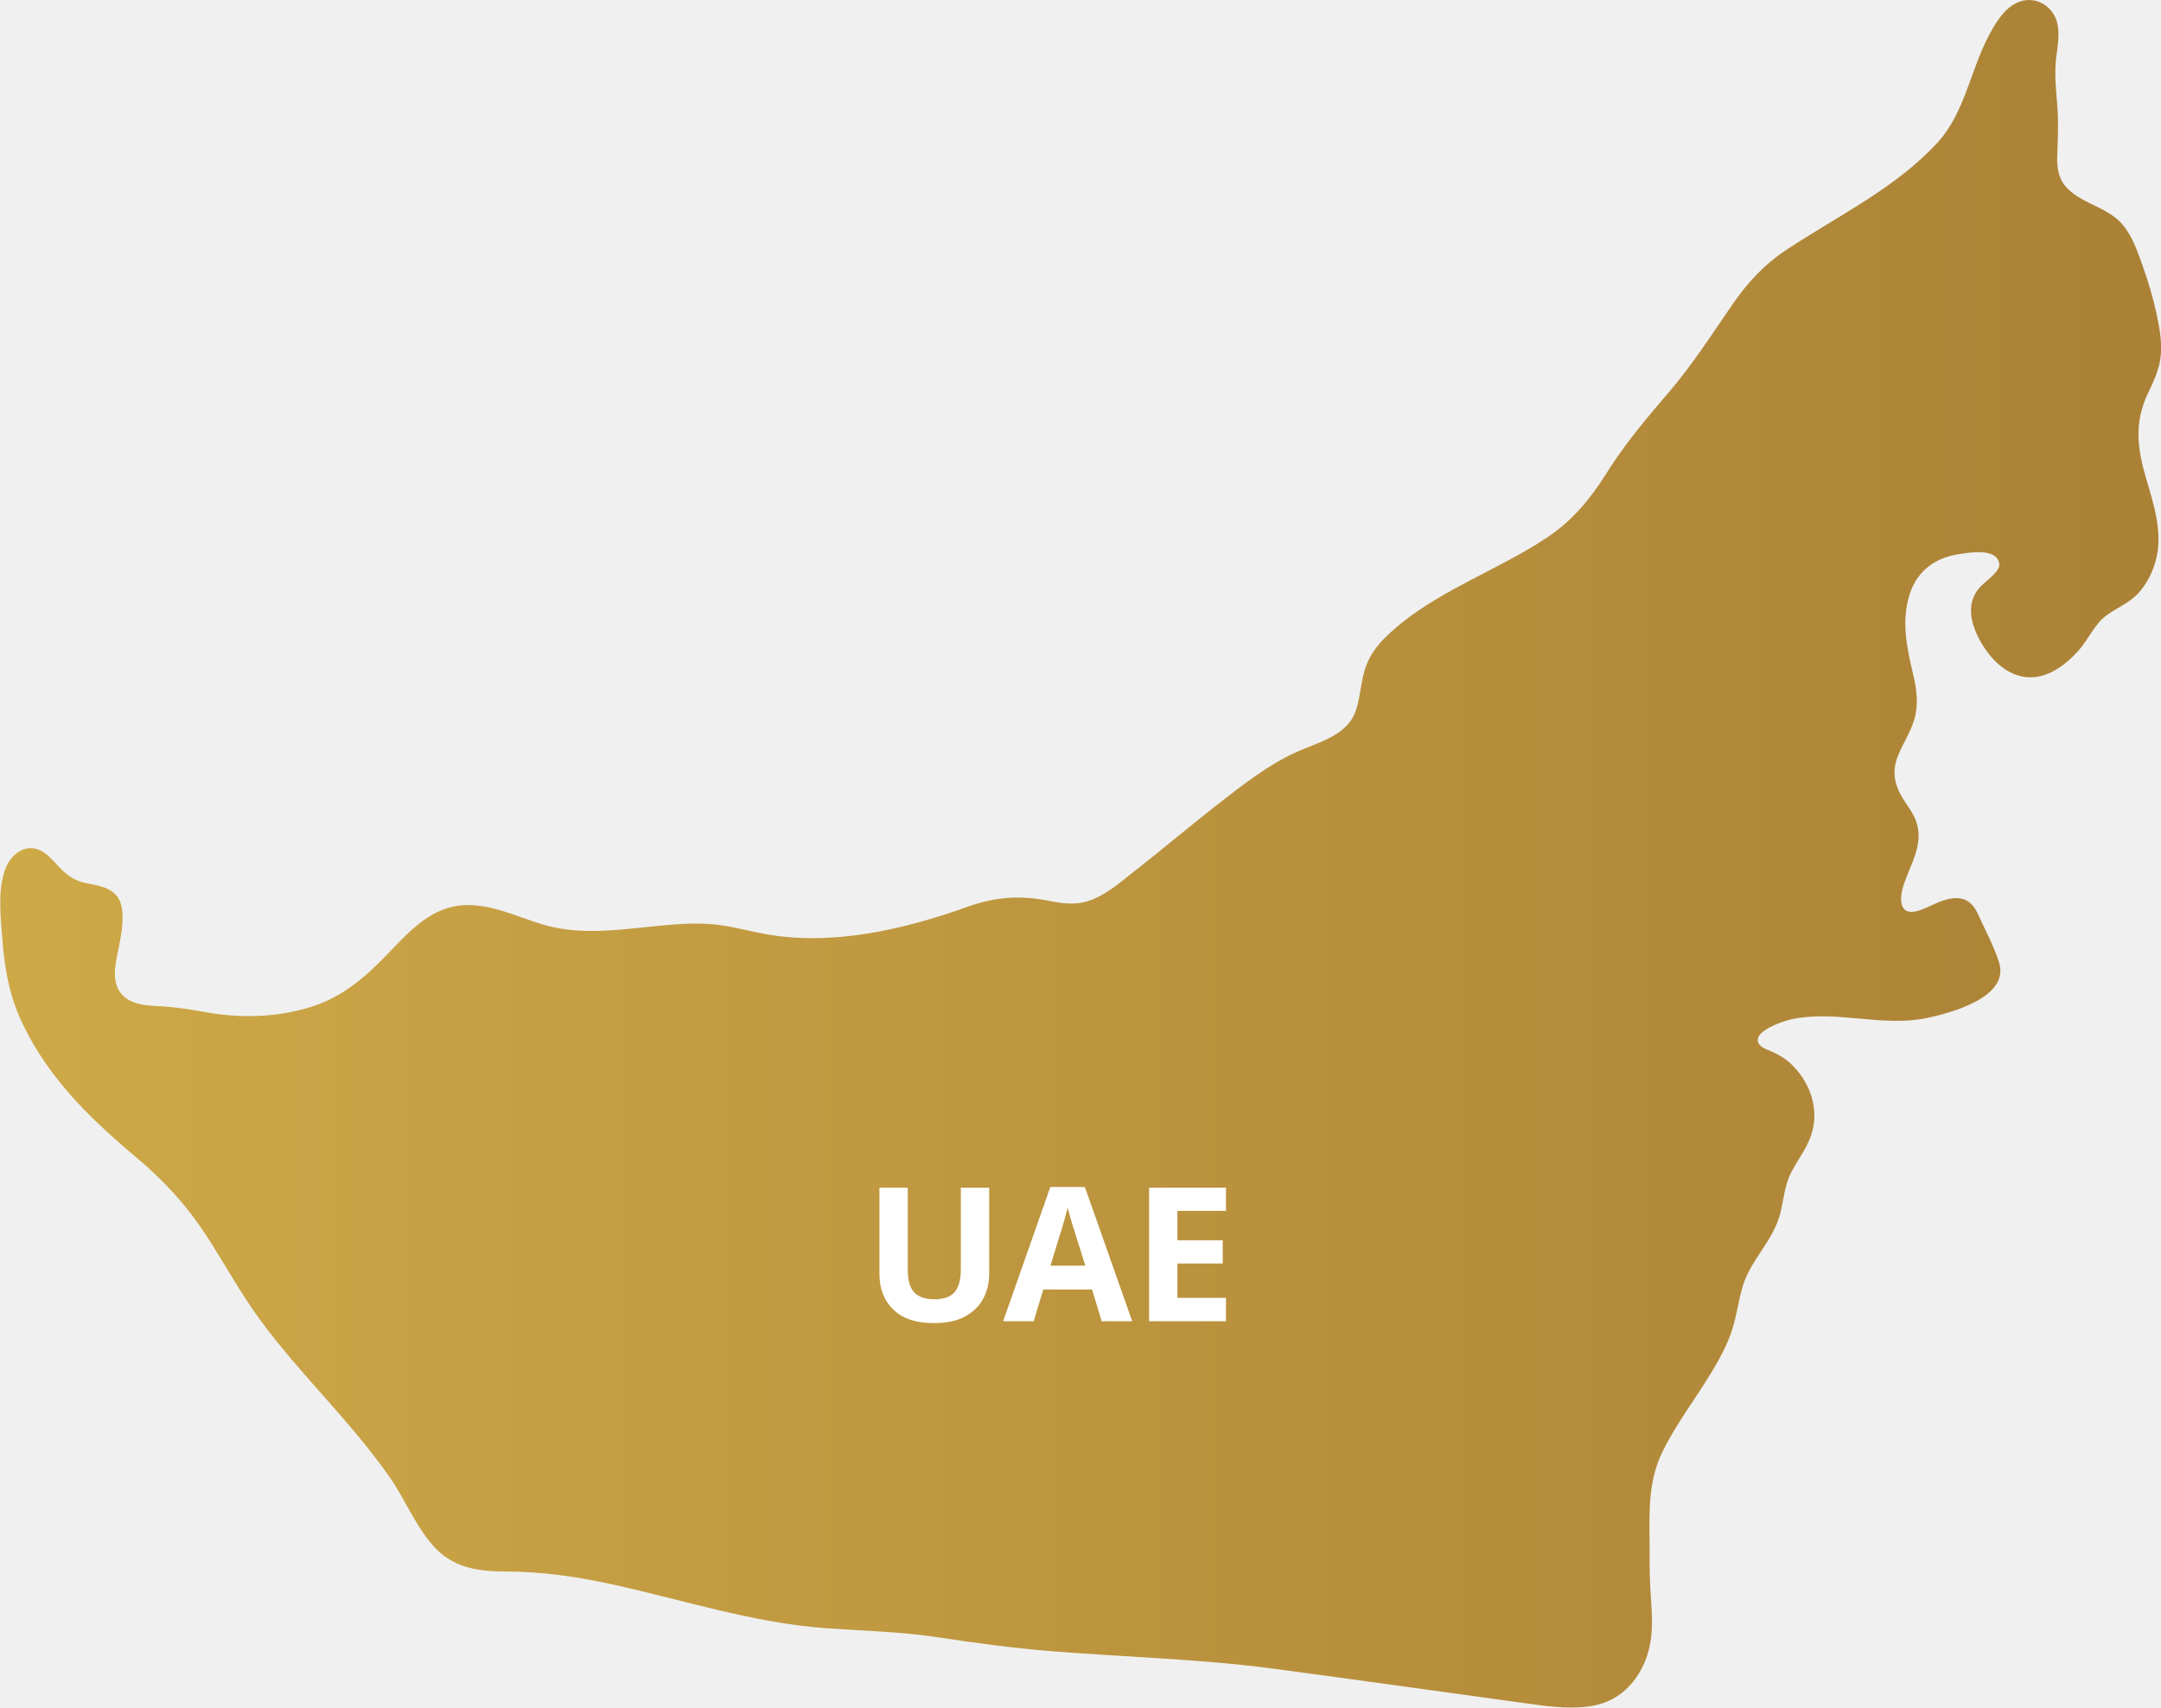
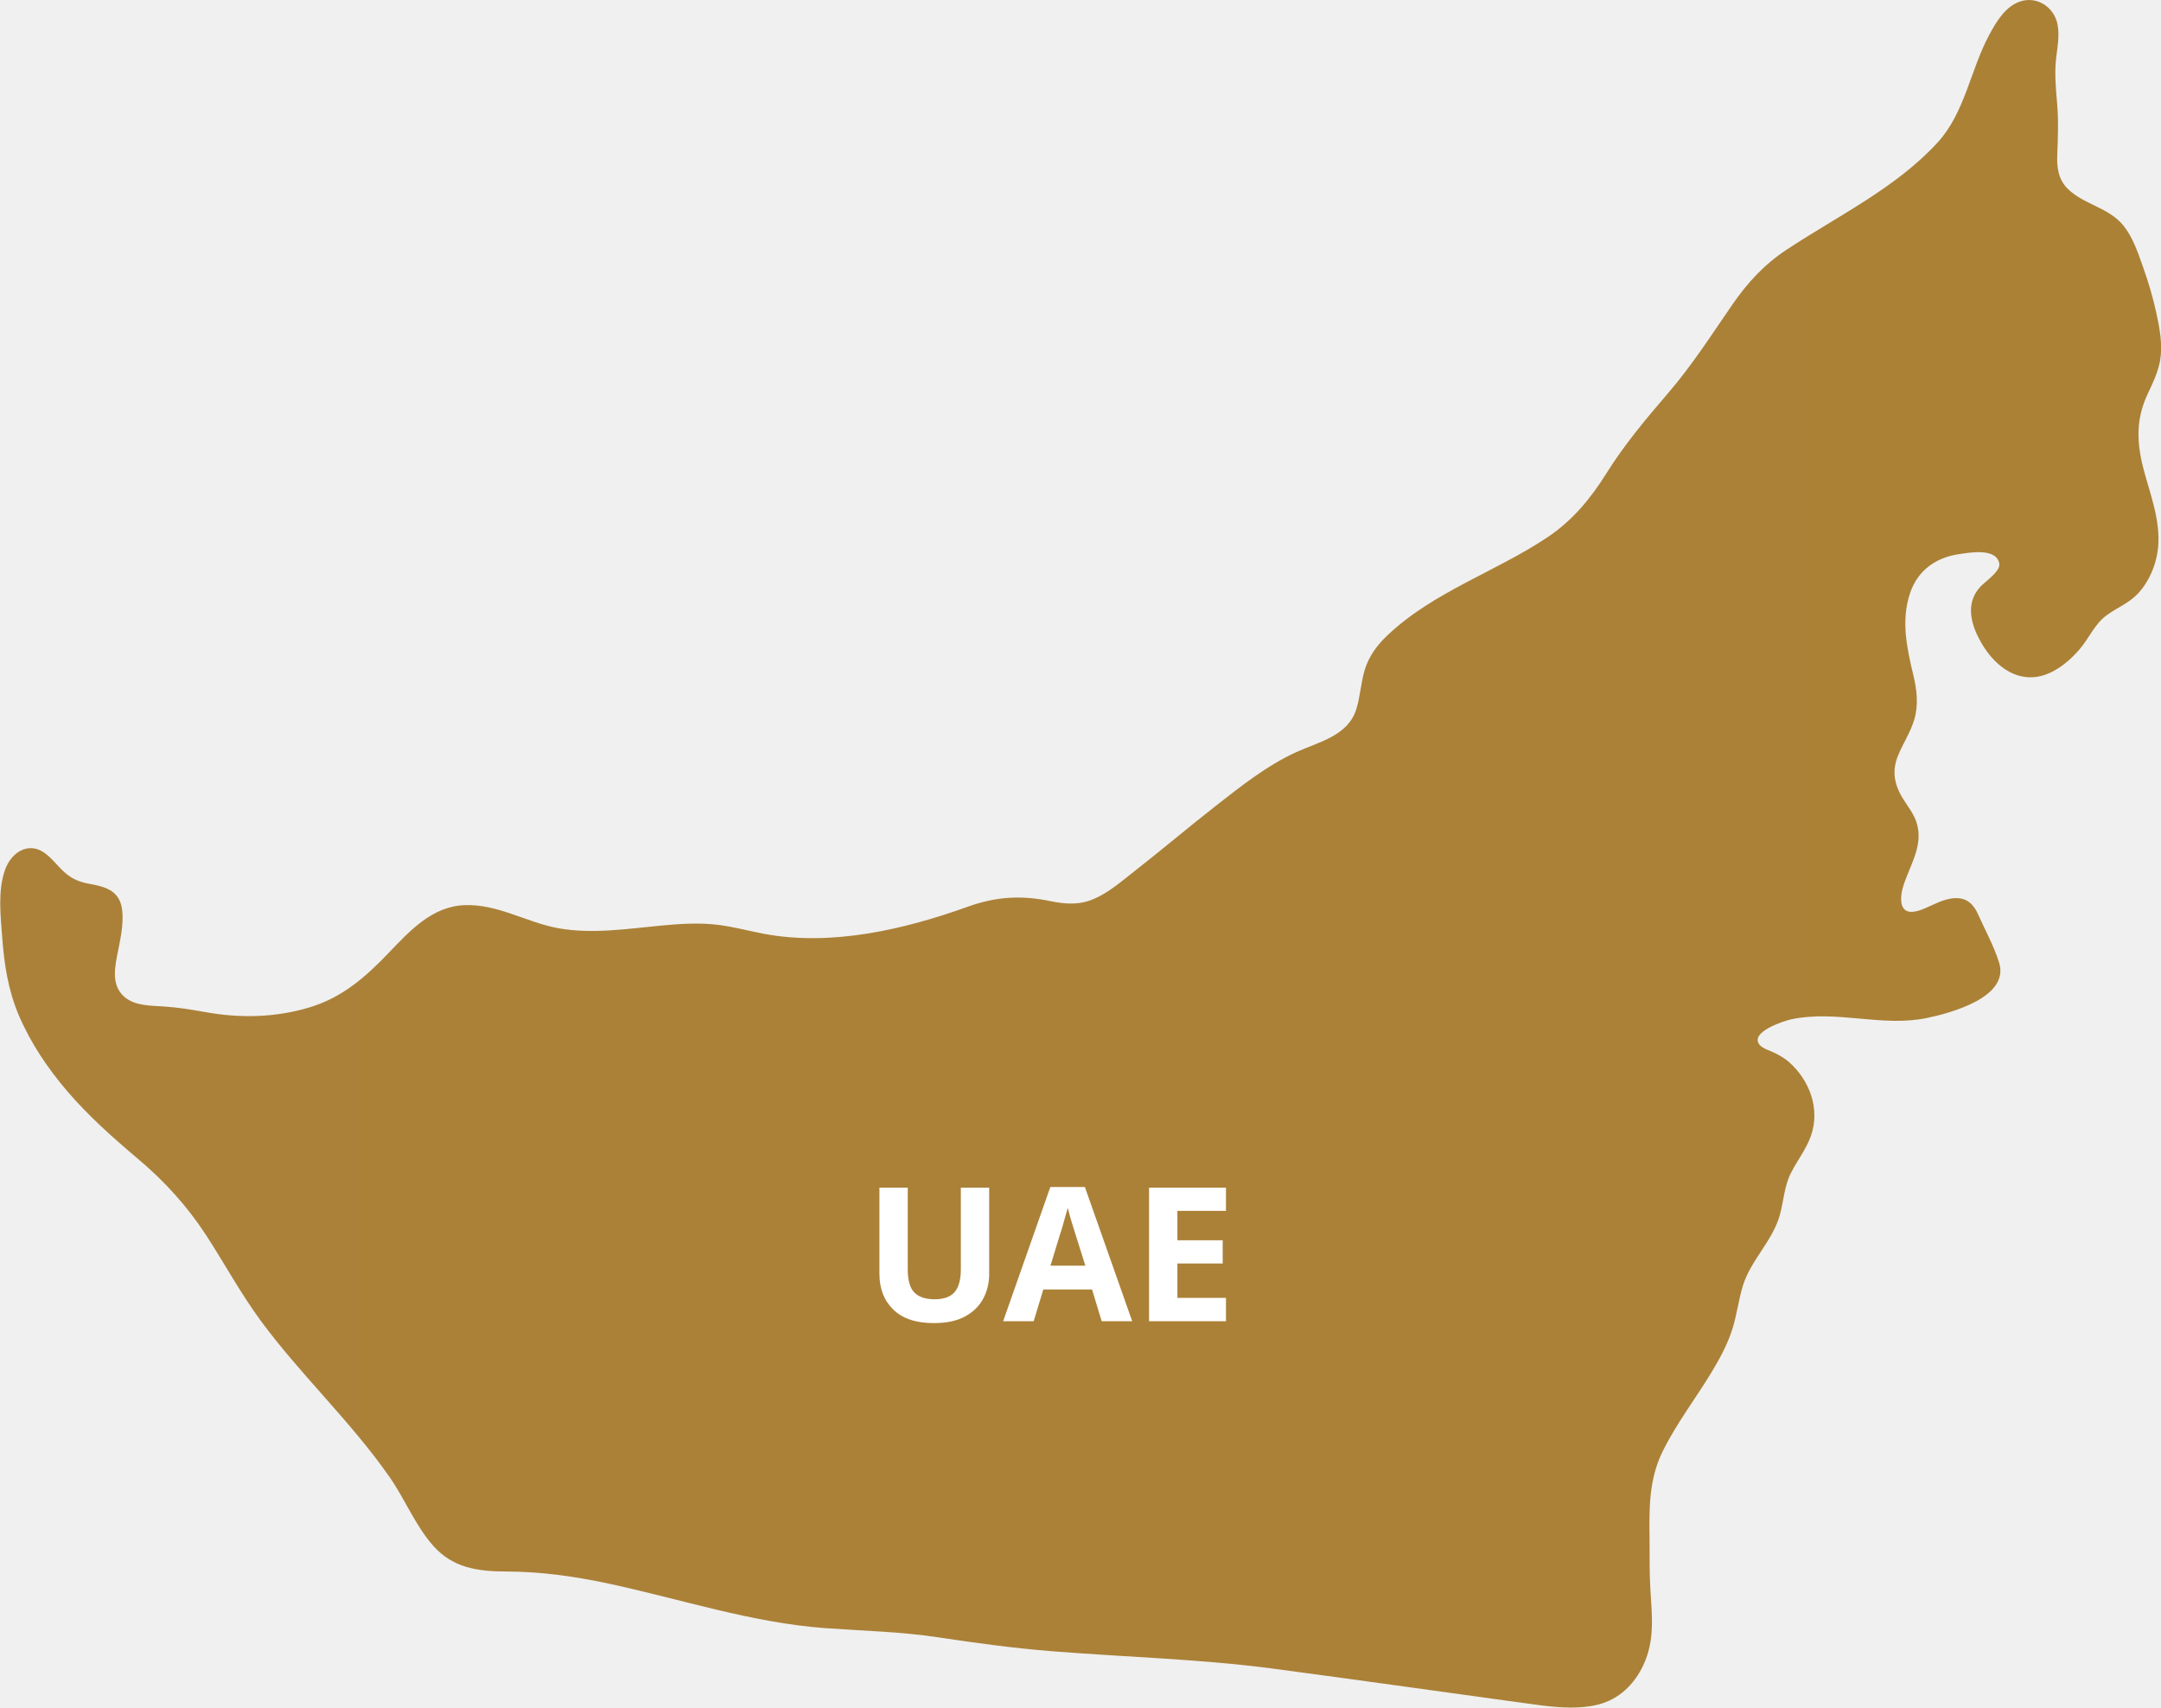
<svg xmlns="http://www.w3.org/2000/svg" id="Layer_2" data-name="Layer 2" viewBox="0 0 216.89 171.42">
  <defs>
    <style>
      .cls-1 {
        fill: #fff;
        font-family: SegoeUI-Bold, 'Segoe UI';
        font-size: 18.78px;
        font-weight: 700;
      }

      .cls-2 {
        fill: url(#linear-gradient);
      }
    </style>
    <linearGradient id="linear-gradient" x1="0" y1="85.71" x2="216.89" y2="85.71" gradientUnits="userSpaceOnUse">
-       <stop offset="0" stop-color="#cea947" />
+       <stop offset="0" stop-color="#ab8139" />
      <stop offset="1" stop-color="#ab8136" />
    </linearGradient>
  </defs>
  <g id="Layer_1-2" data-name="Layer 1">
    <path class="cls-2" d="M214.58,59.58c.93-1.01,1.56-2.31,1.86-3.64.6-2.67-.29-5.35-1.04-7.9-.89-3.03-1.22-5.61.17-8.54.51-1.08,1.02-2.14,1.23-3.32.27-1.56-.04-3.2-.37-4.74-.35-1.59-.81-3.16-1.36-4.69-.5-1.41-1.01-2.95-1.97-4.13-1.48-1.81-3.93-2.07-5.56-3.66-.98-.96-1.12-2.2-1.06-3.5.07-1.74.13-3.39-.02-5.13-.13-1.52-.27-3.02-.09-4.54.13-1.09.35-2.23.14-3.32-.32-1.7-1.99-2.87-3.7-2.34-1.52.47-2.47,2.07-3.17,3.39-1.87,3.48-2.44,7.79-5.15,10.76-4.18,4.58-10.08,7.41-15.19,10.79-2.24,1.48-3.91,3.3-5.43,5.5-2.09,3.03-4.05,6.1-6.46,8.9-2.24,2.61-4.36,5.13-6.19,8.05-1.59,2.54-3.39,4.72-5.9,6.4-5.22,3.49-11.41,5.45-16.04,9.82-1.05.99-1.87,2.08-2.3,3.47-.4,1.3-.45,2.67-.85,3.96-.83,2.68-3.73,3.28-6.03,4.32-2.91,1.32-5.55,3.42-8.06,5.38-2.78,2.17-5.46,4.45-8.24,6.62-1.25.98-2.51,2.08-3.98,2.72-1.46.64-2.85.55-4.37.24-2.98-.62-5.49-.46-8.36.57-6.38,2.29-13.67,3.98-20.45,2.7-1.51-.29-3.01-.7-4.54-.89-1.9-.24-3.85-.11-5.75.07-3.42.32-6.91.88-10.33.26-3.18-.58-6.09-2.45-9.41-2.31-3.26.13-5.5,2.6-7.61,4.8-2.35,2.46-4.68,4.49-8,5.48-3.44,1.02-6.96,1.08-10.47.44-1.37-.25-2.7-.46-4.09-.55-1.32-.09-2.9-.05-3.96-.97-1.39-1.21-.93-3.11-.62-4.67.26-1.29.54-2.63.41-3.96-.19-1.87-1.44-2.37-3.09-2.67-1.13-.2-1.91-.47-2.76-1.25-.69-.63-1.25-1.42-2.03-1.95-1.64-1.09-3.29.08-3.88,1.74-.75,2.09-.45,4.62-.29,6.79.2,2.71.6,5.31,1.67,7.83,1.19,2.78,2.89,5.31,4.85,7.6,2.14,2.5,4.57,4.66,7.08,6.78,2.71,2.28,4.95,4.75,6.89,7.72,1.84,2.84,3.45,5.82,5.46,8.55,2,2.72,4.26,5.24,6.49,7.77,2.24,2.54,4.48,5.11,6.42,7.89,1.56,2.23,2.6,4.9,4.41,6.94,1.96,2.2,4.43,2.56,7.26,2.57,3.54.01,6.84.47,10.31,1.21,7.29,1.56,14.37,3.94,21.84,4.48,3.76.27,7.55.35,11.28.92,3.74.57,7.47,1.07,11.24,1.38,7.45.6,14.95.78,22.37,1.76,7.44.98,25.51,3.52,26.99,3.7,1.83.22,3.8.36,5.6-.09,2.09-.52,3.63-2.01,4.54-3.93,1.19-2.51.88-4.98.72-7.68-.1-1.62-.07-3.24-.08-4.86-.04-3.15-.1-6.1,1.33-8.98,1.36-2.75,3.24-5.2,4.83-7.81.85-1.4,1.65-2.86,2.15-4.43.46-1.45.62-2.98,1.08-4.43.83-2.58,2.98-4.43,3.7-7.08.38-1.42.43-2.85,1.11-4.18.63-1.25,1.52-2.36,1.99-3.69.96-2.69-.12-5.62-2.24-7.46-.4-.34-.84-.6-1.31-.84-.46-.24-1.3-.46-1.62-.88-.96-1.25,2.39-2.36,3.23-2.54,4.56-.95,9.09.82,13.61-.13,2.32-.49,8.31-2.06,7.22-5.56-.52-1.66-1.42-3.3-2.13-4.88-.64-1.42-1.66-1.87-3.24-1.42-.96.27-1.82.83-2.77,1.11-2.04.58-1.85-1.43-1.4-2.73.7-2.03,1.99-3.99,1.23-6.21-.29-.85-.86-1.55-1.33-2.31-.89-1.43-1.15-2.82-.47-4.41.5-1.2,1.23-2.29,1.6-3.55.44-1.49.25-3.02-.11-4.51-.65-2.7-1.23-5.43-.32-8.16.76-2.27,2.57-3.58,4.91-3.92,1.09-.16,3.78-.66,4.05.96.13.77-1.43,1.79-1.92,2.33-1.56,1.71-.9,3.92.21,5.77,1.36,2.27,3.66,4,6.38,3.02,1.32-.48,2.47-1.47,3.38-2.52.98-1.14,1.52-2.57,2.77-3.46,1.04-.75,2.22-1.2,3.11-2.16Z" />
    <text class="cls-1" transform="translate(86.67 132.61)">
      <tspan x="0" y="0">UAE</tspan>
    </text>
  </g>
</svg>
